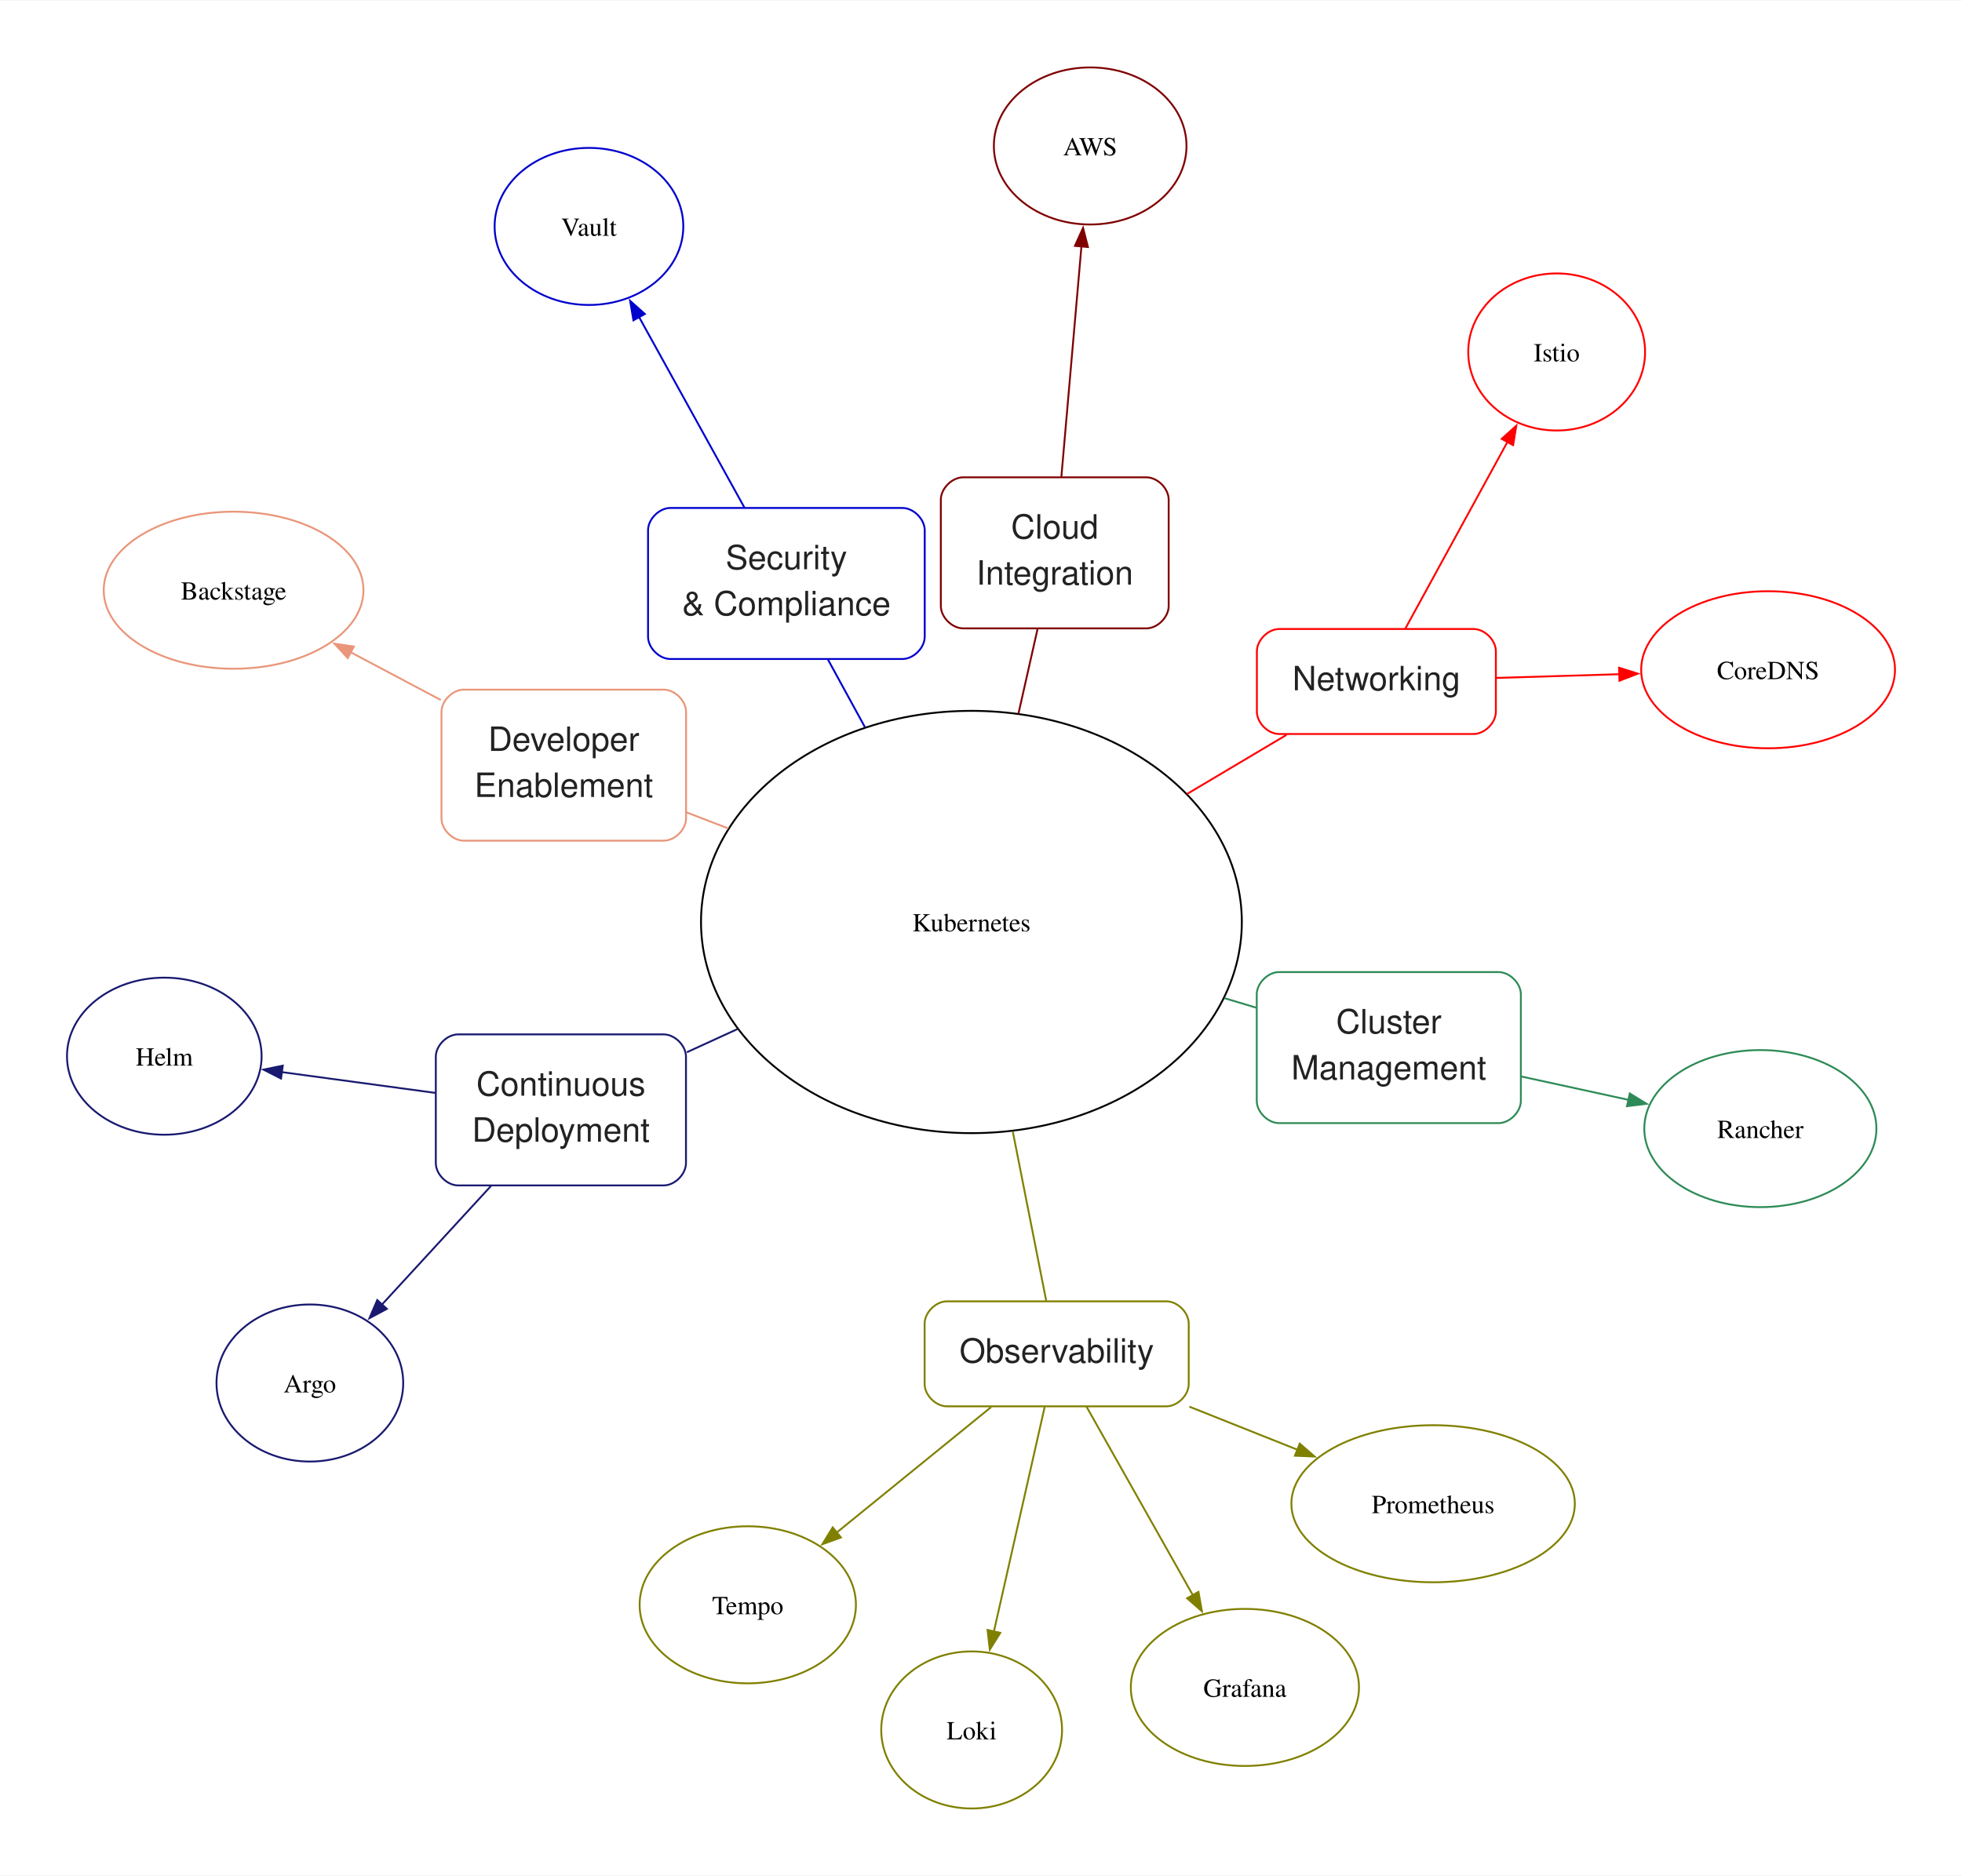
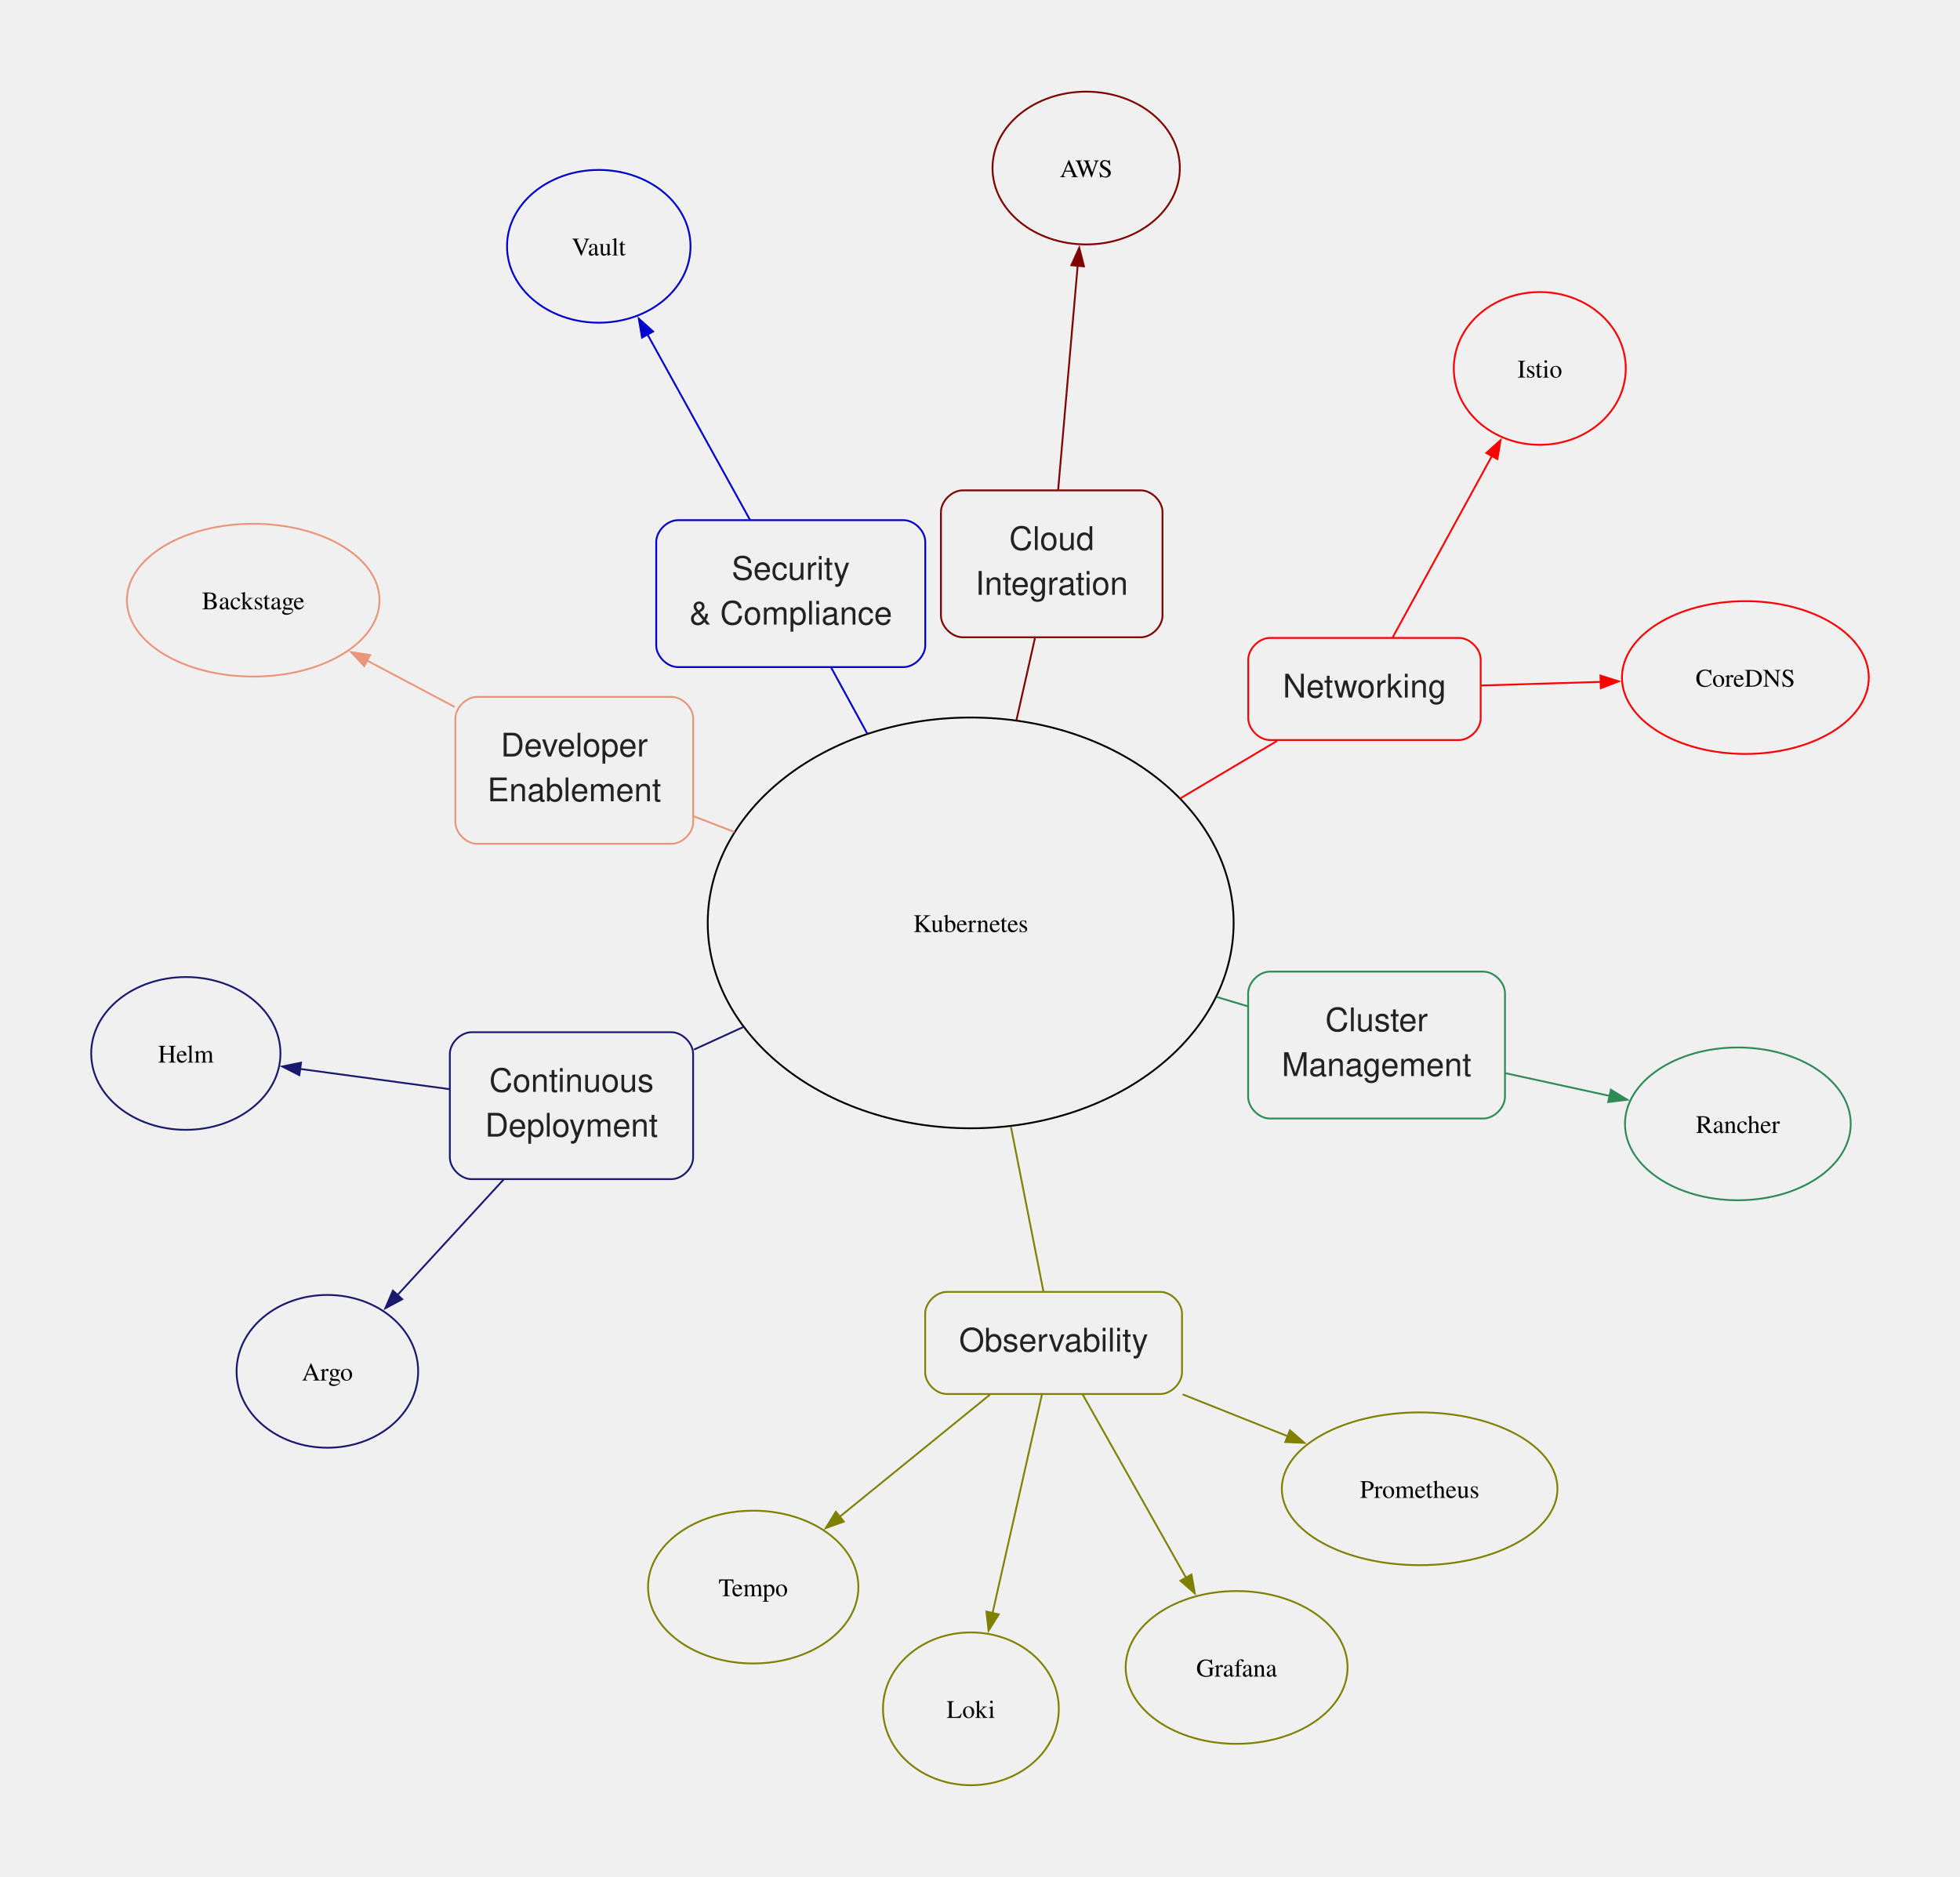
- <svg xmlns="http://www.w3.org/2000/svg" width="1054pt" height="1008pt" viewBox="0.00 0.00 1054.32 1007.82">
-   <g id="full.example.light" class="graph" transform="scale(1 1) rotate(0) translate(36 971.82)">
-     <polygon fill="#ffffff" stroke="none" points="-36,36 -36,-971.82 1018.32,-971.82 1018.32,36 -36,36" />
-     <g id="cluster_observability" class="cluster">
- </g>
-     <g id="cluster_networking" class="cluster">
- </g>
+ <svg xmlns="http://www.w3.org/2000/svg" width="1083pt" height="1037pt" viewBox="0.00 0.00 1083.12 1036.62">
+   <g id="full.example.light" class="graph" transform="scale(1 1) rotate(0) translate(50.4 986.22)">
    <g id="cluster_cluster_management" class="cluster">
</g>
    <g id="cluster_cloud_integration" class="cluster">
</g>
    <g id="cluster_continuous_deployment" class="cluster">
</g>
    <g id="cluster_security__compliance" class="cluster">
</g>
    <g id="cluster_developer_enablement" class="cluster">
+ </g>
+     <g id="cluster_observability" class="cluster">
+ </g>
+     <g id="cluster_networking" class="cluster">
</g>
    <g id="Kubernetes" class="node">
      <ellipse fill="none" stroke="black" cx="486.01" cy="-476.49" rx="145.31" ry="113.49" />
      <text text-anchor="middle" x="486.01" y="-471.44" font-family="Times,serif" font-size="14.00">Kubernetes</text>
    </g>
    <g id="label_cluster_management" class="node">
      <path fill="none" stroke="seagreen" d="M769.27,-449.57C769.27,-449.57 651.34,-449.57 651.34,-449.57 645.34,-449.57 639.34,-443.57 639.34,-437.57 639.34,-437.57 639.34,-380.39 639.34,-380.39 639.34,-374.39 645.34,-368.39 651.34,-368.39 651.34,-368.39 769.27,-368.39 769.27,-368.39 775.27,-368.39 781.27,-374.39 781.27,-380.39 781.27,-380.39 781.27,-437.57 781.27,-437.57 781.27,-443.57 775.27,-449.57 769.27,-449.57" />
      <text text-anchor="middle" x="710.3" y="-416.63" font-family="Avenir Next, Helvetica" font-size="18.00" fill="#222222">Cluster</text>
      <text text-anchor="middle" x="710.3" y="-391.88" font-family="Avenir Next, Helvetica" font-size="18.00" fill="#222222">Management</text>
    </g>
    <g id="Kubernetes-label_cluster_management-edge" class="edge">
      <path fill="none" stroke="seagreen" d="M621.98,-435.56C627.77,-433.82 633.48,-432.1 639.03,-430.43" />
      <polygon fill="seagreen" stroke="seagreen" points="639.03,-430.43 639.03,-430.43 639.03,-430.43 639.03,-430.43" />
    </g>
    <g id="label_cloud_integration" class="node">
      <path fill="none" stroke="maroon" d="M580.01,-715.5C580.01,-715.5 481.58,-715.5 481.58,-715.5 475.58,-715.5 469.58,-709.5 469.58,-703.5 469.58,-703.5 469.58,-646.32 469.58,-646.32 469.58,-640.32 475.58,-634.32 481.58,-634.32 481.58,-634.32 580.01,-634.32 580.01,-634.32 586.01,-634.32 592.01,-640.32 592.01,-646.32 592.01,-646.32 592.01,-703.5 592.01,-703.5 592.01,-709.5 586.01,-715.5 580.01,-715.5" />
      <text text-anchor="middle" x="530.79" y="-682.56" font-family="Avenir Next, Helvetica" font-size="18.00" fill="#222222">Cloud</text>
      <text text-anchor="middle" x="530.79" y="-657.81" font-family="Avenir Next, Helvetica" font-size="18.00" fill="#222222">Integration</text>
    </g>
    <g id="Kubernetes-label_cloud_integration-edge" class="edge">
      <path fill="none" stroke="maroon" d="M511.28,-588.46C514.93,-604.63 518.48,-620.35 521.52,-633.84" />
      <polygon fill="maroon" stroke="maroon" points="521.52,-633.84 521.52,-633.84 521.52,-633.84 521.52,-633.84" />
    </g>
    <g id="label_continuous_deployment" class="node">
      <path fill="none" stroke="midnightblue" d="M320.62,-416.08C320.62,-416.08 210.19,-416.08 210.19,-416.08 204.19,-416.08 198.19,-410.08 198.19,-404.08 198.19,-404.08 198.19,-346.9 198.19,-346.9 198.19,-340.9 204.19,-334.9 210.19,-334.9 210.19,-334.9 320.62,-334.9 320.62,-334.9 326.62,-334.9 332.62,-340.9 332.62,-346.9 332.62,-346.9 332.62,-404.08 332.62,-404.08 332.62,-410.08 326.62,-416.08 320.62,-416.08" />
      <text text-anchor="middle" x="265.41" y="-383.14" font-family="Avenir Next, Helvetica" font-size="18.00" fill="#222222">Continuous</text>
      <text text-anchor="middle" x="265.41" y="-358.39" font-family="Avenir Next, Helvetica" font-size="18.00" fill="#222222">Deployment</text>
    </g>
    <g id="Kubernetes-label_continuous_deployment-edge" class="edge">
      <path fill="none" stroke="midnightblue" d="M360.24,-418.91C350.95,-414.66 341.81,-410.47 333.09,-406.48" />
      <polygon fill="midnightblue" stroke="midnightblue" points="333.09,-406.48 333.09,-406.48 333.09,-406.48 333.09,-406.48" />
    </g>
    <g id="label_observability" class="node">
      <path fill="none" stroke="olive" d="M590.79,-272.59C590.79,-272.59 472.86,-272.59 472.86,-272.59 466.86,-272.59 460.86,-266.59 460.86,-260.59 460.86,-260.59 460.86,-228.16 460.86,-228.16 460.86,-222.16 466.86,-216.16 472.86,-216.16 472.86,-216.16 590.79,-216.16 590.79,-216.16 596.79,-216.16 602.79,-222.16 602.79,-228.16 602.79,-228.16 602.79,-260.59 602.79,-260.59 602.79,-266.59 596.79,-272.59 590.79,-272.59" />
      <text text-anchor="middle" x="531.83" y="-239.65" font-family="Avenir Next, Helvetica" font-size="18.00" fill="#222222">Observability</text>
    </g>
    <g id="Kubernetes-label_observability-edge" class="edge">
      <path fill="none" stroke="olive" d="M508.25,-363.83C514.9,-330.11 521.64,-296 526.2,-272.91" />
      <polygon fill="olive" stroke="olive" points="526.2,-272.91 526.2,-272.91 526.2,-272.91 526.2,-272.91" />
    </g>
    <g id="label_networking" class="node">
      <path fill="none" stroke="red" d="M755.84,-633.97C755.84,-633.97 651.41,-633.97 651.41,-633.97 645.41,-633.97 639.41,-627.97 639.41,-621.97 639.41,-621.97 639.41,-589.54 639.41,-589.54 639.41,-583.54 645.41,-577.54 651.41,-577.54 651.41,-577.54 755.84,-577.54 755.84,-577.54 761.84,-577.54 767.84,-583.54 767.84,-589.54 767.84,-589.54 767.84,-621.97 767.84,-621.97 767.84,-627.97 761.84,-633.97 755.84,-633.97" />
      <text text-anchor="middle" x="703.63" y="-601.03" font-family="Avenir Next, Helvetica" font-size="18.00" fill="#222222">Networking</text>
    </g>
    <g id="Kubernetes-label_networking-edge" class="edge">
      <path fill="none" stroke="red" d="M601.83,-545.28C620.71,-556.5 639.3,-567.54 655.33,-577.06" />
      <polygon fill="red" stroke="red" points="655.33,-577.06 655.33,-577.06 655.33,-577.06 655.33,-577.06" />
    </g>
    <g id="label_security__compliance" class="node">
      <path fill="none" stroke="mediumblue" d="M448.92,-699.03C448.92,-699.03 324.24,-699.03 324.24,-699.03 318.24,-699.03 312.24,-693.03 312.24,-687.03 312.24,-687.03 312.24,-629.85 312.24,-629.85 312.24,-623.85 318.24,-617.85 324.24,-617.85 324.24,-617.85 448.92,-617.85 448.92,-617.85 454.92,-617.85 460.92,-623.85 460.92,-629.85 460.92,-629.85 460.92,-687.03 460.92,-687.03 460.92,-693.03 454.92,-699.03 448.92,-699.03" />
      <text text-anchor="middle" x="386.58" y="-666.09" font-family="Avenir Next, Helvetica" font-size="18.00" fill="#222222">Security</text>
      <text text-anchor="middle" x="386.58" y="-641.34" font-family="Avenir Next, Helvetica" font-size="18.00" fill="#222222">&amp; Compliance</text>
    </g>
    <g id="Kubernetes-label_security__compliance-edge" class="edge">
      <path fill="none" stroke="mediumblue" d="M428.75,-581.28C421.75,-594.07 414.97,-606.5 408.95,-617.5" />
      <polygon fill="mediumblue" stroke="mediumblue" points="408.95,-617.5 408.95,-617.5 408.95,-617.5 408.95,-617.5" />
    </g>
    <g id="label_developer_enablement" class="node">
      <path fill="none" stroke="darksalmon" d="M320.67,-601.38C320.67,-601.38 213.24,-601.38 213.24,-601.38 207.24,-601.38 201.24,-595.38 201.24,-589.38 201.24,-589.38 201.24,-532.2 201.24,-532.2 201.24,-526.2 207.24,-520.2 213.24,-520.2 213.24,-520.2 320.67,-520.2 320.67,-520.2 326.67,-520.2 332.67,-526.2 332.67,-532.2 332.67,-532.2 332.67,-589.38 332.67,-589.38 332.67,-595.38 326.67,-601.38 320.67,-601.38" />
      <text text-anchor="middle" x="266.95" y="-568.44" font-family="Avenir Next, Helvetica" font-size="18.00" fill="#222222">Developer</text>
      <text text-anchor="middle" x="266.95" y="-543.69" font-family="Avenir Next, Helvetica" font-size="18.00" fill="#222222">Enablement</text>
    </g>
    <g id="Kubernetes-label_developer_enablement-edge" class="edge">
      <path fill="none" stroke="darksalmon" d="M355.42,-526.75C347.72,-529.71 340.17,-532.62 332.92,-535.41" />
      <polygon fill="darksalmon" stroke="darksalmon" points="332.92,-535.41 332.92,-535.41 332.92,-535.41 332.92,-535.41" />
    </g>
    <g id="Rancher" class="node">
      <ellipse fill="none" stroke="seagreen" cx="909.96" cy="-365.44" rx="62.37" ry="42.21" />
      <text text-anchor="middle" x="909.96" y="-360.39" font-family="Times,serif" font-size="14.00">Rancher</text>
    </g>
    <g id="label_cluster_management-Rancher-edge" class="edge">
      <path fill="none" stroke="seagreen" d="M781.54,-393.44C800.27,-389.36 820.46,-384.96 839.17,-380.88" />
      <polygon fill="seagreen" stroke="seagreen" points="839.79,-384.32 848.81,-378.77 838.29,-377.48 839.79,-384.32" />
    </g>
    <g id="AWS" class="node">
      <ellipse fill="none" stroke="maroon" cx="549.83" cy="-893.61" rx="51.76" ry="42.21" />
      <text text-anchor="middle" x="549.83" y="-888.56" font-family="Times,serif" font-size="14.00">AWS</text>
    </g>
    <g id="label_cloud_integration-AWS-edge" class="edge">
      <path fill="none" stroke="maroon" d="M534.35,-715.79C537.4,-750.75 541.8,-801.32 545.13,-839.61" />
      <polygon fill="maroon" stroke="maroon" points="541.64,-839.9 546,-849.56 548.62,-839.29 541.64,-839.9" />
    </g>
    <g id="Helm" class="node">
      <ellipse fill="none" stroke="midnightblue" cx="52.29" cy="-404.36" rx="52.29" ry="42.21" />
      <text text-anchor="middle" x="52.29" y="-399.31" font-family="Times,serif" font-size="14.00">Helm</text>
    </g>
    <g id="label_continuous_deployment-Helm-edge" class="edge">
      <path fill="none" stroke="midnightblue" d="M197.97,-384.62C171.52,-388.21 141.34,-392.3 115.33,-395.82" />
      <polygon fill="midnightblue" stroke="midnightblue" points="115.02,-392.33 105.58,-397.14 115.96,-399.27 115.02,-392.33" />
    </g>
    <g id="Argo" class="node">
      <ellipse fill="none" stroke="midnightblue" cx="130.51" cy="-228.69" rx="50.17" ry="42.21" />
      <text text-anchor="middle" x="130.51" y="-223.64" font-family="Times,serif" font-size="14.00">Argo</text>
    </g>
    <g id="label_continuous_deployment-Argo-edge" class="edge">
      <path fill="none" stroke="midnightblue" d="M227.83,-334.6C209.55,-314.7 187.6,-290.82 169.17,-270.77" />
      <polygon fill="midnightblue" stroke="midnightblue" points="171.88,-268.54 162.54,-263.55 166.73,-273.28 171.88,-268.54" />
    </g>
    <g id="Grafana" class="node">
      <ellipse fill="none" stroke="olive" cx="632.97" cy="-65.07" rx="61.31" ry="42.21" />
      <text text-anchor="middle" x="632.97" y="-60.02" font-family="Times,serif" font-size="14.00">Grafana</text>
    </g>
    <g id="label_observability-Grafana-edge" class="edge">
      <path fill="none" stroke="olive" d="M547.86,-215.97C563.2,-188.76 586.68,-147.14 605.09,-114.5" />
      <polygon fill="olive" stroke="olive" points="608.02,-116.43 609.88,-106 601.92,-112.99 608.02,-116.43" />
    </g>
    <g id="Loki" class="node">
      <ellipse fill="none" stroke="olive" cx="486.13" cy="-42.21" rx="48.58" ry="42.21" />
      <text text-anchor="middle" x="486.13" y="-37.16" font-family="Times,serif" font-size="14.00">Loki</text>
    </g>
    <g id="label_observability-Loki-edge" class="edge">
      <path fill="none" stroke="olive" d="M525.38,-215.84C518.3,-184.54 506.79,-133.62 498.06,-94.99" />
      <polygon fill="olive" stroke="olive" points="501.52,-94.4 495.9,-85.42 494.69,-95.95 501.52,-94.4" />
    </g>
    <g id="Tempo" class="node">
      <ellipse fill="none" stroke="olive" cx="365.83" cy="-109.48" rx="58.12" ry="42.21" />
      <text text-anchor="middle" x="365.83" y="-104.43" font-family="Times,serif" font-size="14.00">Tempo</text>
    </g>
    <g id="label_observability-Tempo-edge" class="edge">
      <path fill="none" stroke="olive" d="M496.62,-215.77C472.43,-196.11 440.01,-169.76 413.5,-148.22" />
      <polygon fill="olive" stroke="olive" points="415.9,-145.66 405.93,-142.07 411.48,-151.09 415.9,-145.66" />
    </g>
    <g id="Prometheus" class="node">
      <ellipse fill="none" stroke="olive" cx="734.11" cy="-163.8" rx="76.16" ry="42.21" />
      <text text-anchor="middle" x="734.11" y="-158.75" font-family="Times,serif" font-size="14.00">Prometheus</text>
    </g>
    <g id="label_observability-Prometheus-edge" class="edge">
      <path fill="none" stroke="olive" d="M603.15,-215.97C621.97,-208.47 642.3,-200.37 661.2,-192.84" />
      <polygon fill="olive" stroke="olive" points="662.44,-196.12 670.43,-189.17 659.85,-189.62 662.44,-196.12" />
    </g>
    <g id="Istio" class="node">
      <ellipse fill="none" stroke="red" cx="800.5" cy="-782.88" rx="47.52" ry="42.21" />
      <text text-anchor="middle" x="800.5" y="-777.83" font-family="Times,serif" font-size="14.00">Istio</text>
    </g>
    <g id="label_networking-Istio-edge" class="edge">
      <path fill="none" stroke="red" d="M719.19,-634.21C733.96,-661.21 756.45,-702.33 774.03,-734.48" />
      <polygon fill="red" stroke="red" points="770.96,-736.16 778.83,-743.25 777.1,-732.8 770.96,-736.16" />
    </g>
    <g id="CoreDNS" class="node">
      <ellipse fill="none" stroke="red" cx="914.12" cy="-612.07" rx="68.2" ry="42.21" />
      <text text-anchor="middle" x="914.12" y="-607.02" font-family="Times,serif" font-size="14.00">CoreDNS</text>
    </g>
    <g id="label_networking-CoreDNS-edge" class="edge">
      <path fill="none" stroke="red" d="M768.21,-607.69C789.1,-608.32 812.52,-609.02 834.37,-609.68" />
      <polygon fill="red" stroke="red" points="834.03,-613.17 844.13,-609.97 834.24,-606.17 834.03,-613.17" />
    </g>
    <g id="Vault" class="node">
      <ellipse fill="none" stroke="mediumblue" cx="280.49" cy="-850.36" rx="50.7" ry="42.21" />
      <text text-anchor="middle" x="280.49" y="-845.31" font-family="Times,serif" font-size="14.00">Vault</text>
    </g>
    <g id="label_security__compliance-Vault-edge" class="edge">
      <path fill="none" stroke="mediumblue" d="M364.08,-699.14C347.51,-729.13 324.9,-770.03 307.37,-801.73" />
      <polygon fill="mediumblue" stroke="mediumblue" points="304.38,-799.91 302.61,-810.36 310.51,-803.3 304.38,-799.91" />
    </g>
    <g id="Backstage" class="node">
      <ellipse fill="none" stroke="darksalmon" cx="89.52" cy="-654.82" rx="69.79" ry="42.21" />
      <text text-anchor="middle" x="89.52" y="-649.77" font-family="Times,serif" font-size="14.00">Backstage</text>
    </g>
    <g id="label_developer_enablement-Backstage-edge" class="edge">
      <path fill="none" stroke="darksalmon" d="M200.88,-595.81C185.04,-604.2 168.17,-613.14 152.47,-621.46" />
      <polygon fill="darksalmon" stroke="darksalmon" points="150.88,-618.34 143.69,-626.12 154.16,-624.53 150.88,-618.34" />
    </g>
  </g>
</svg>
